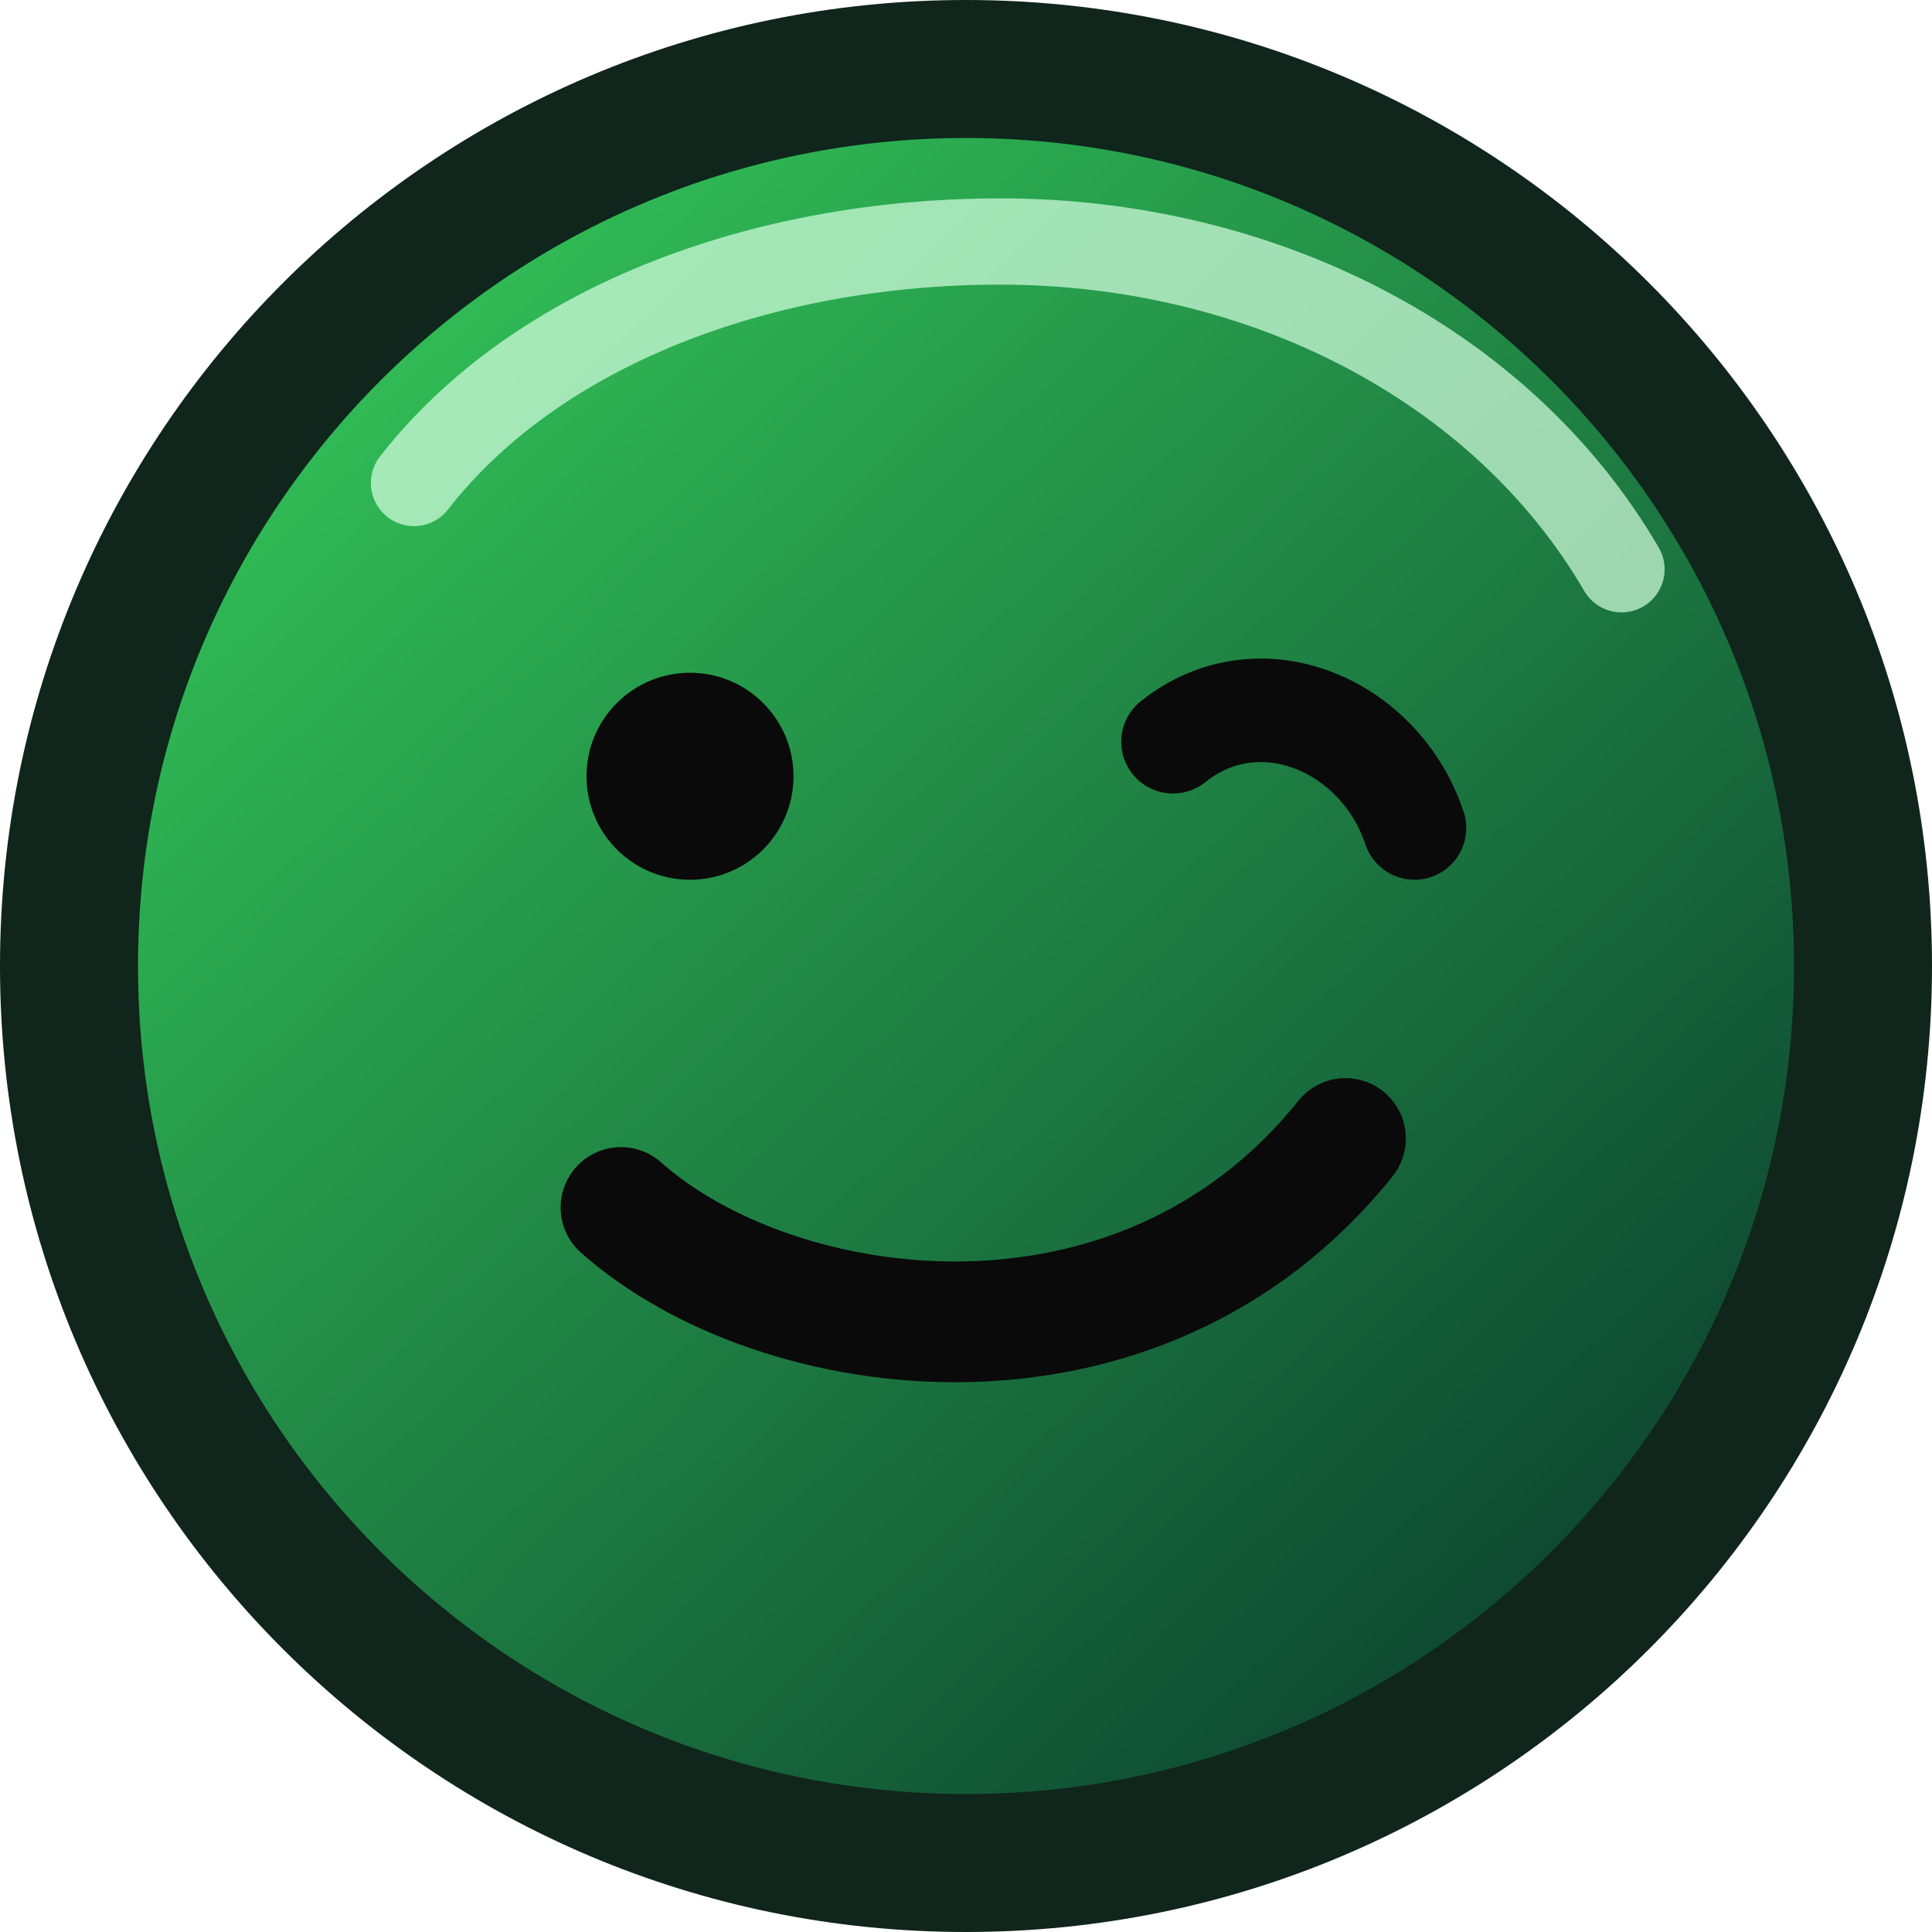
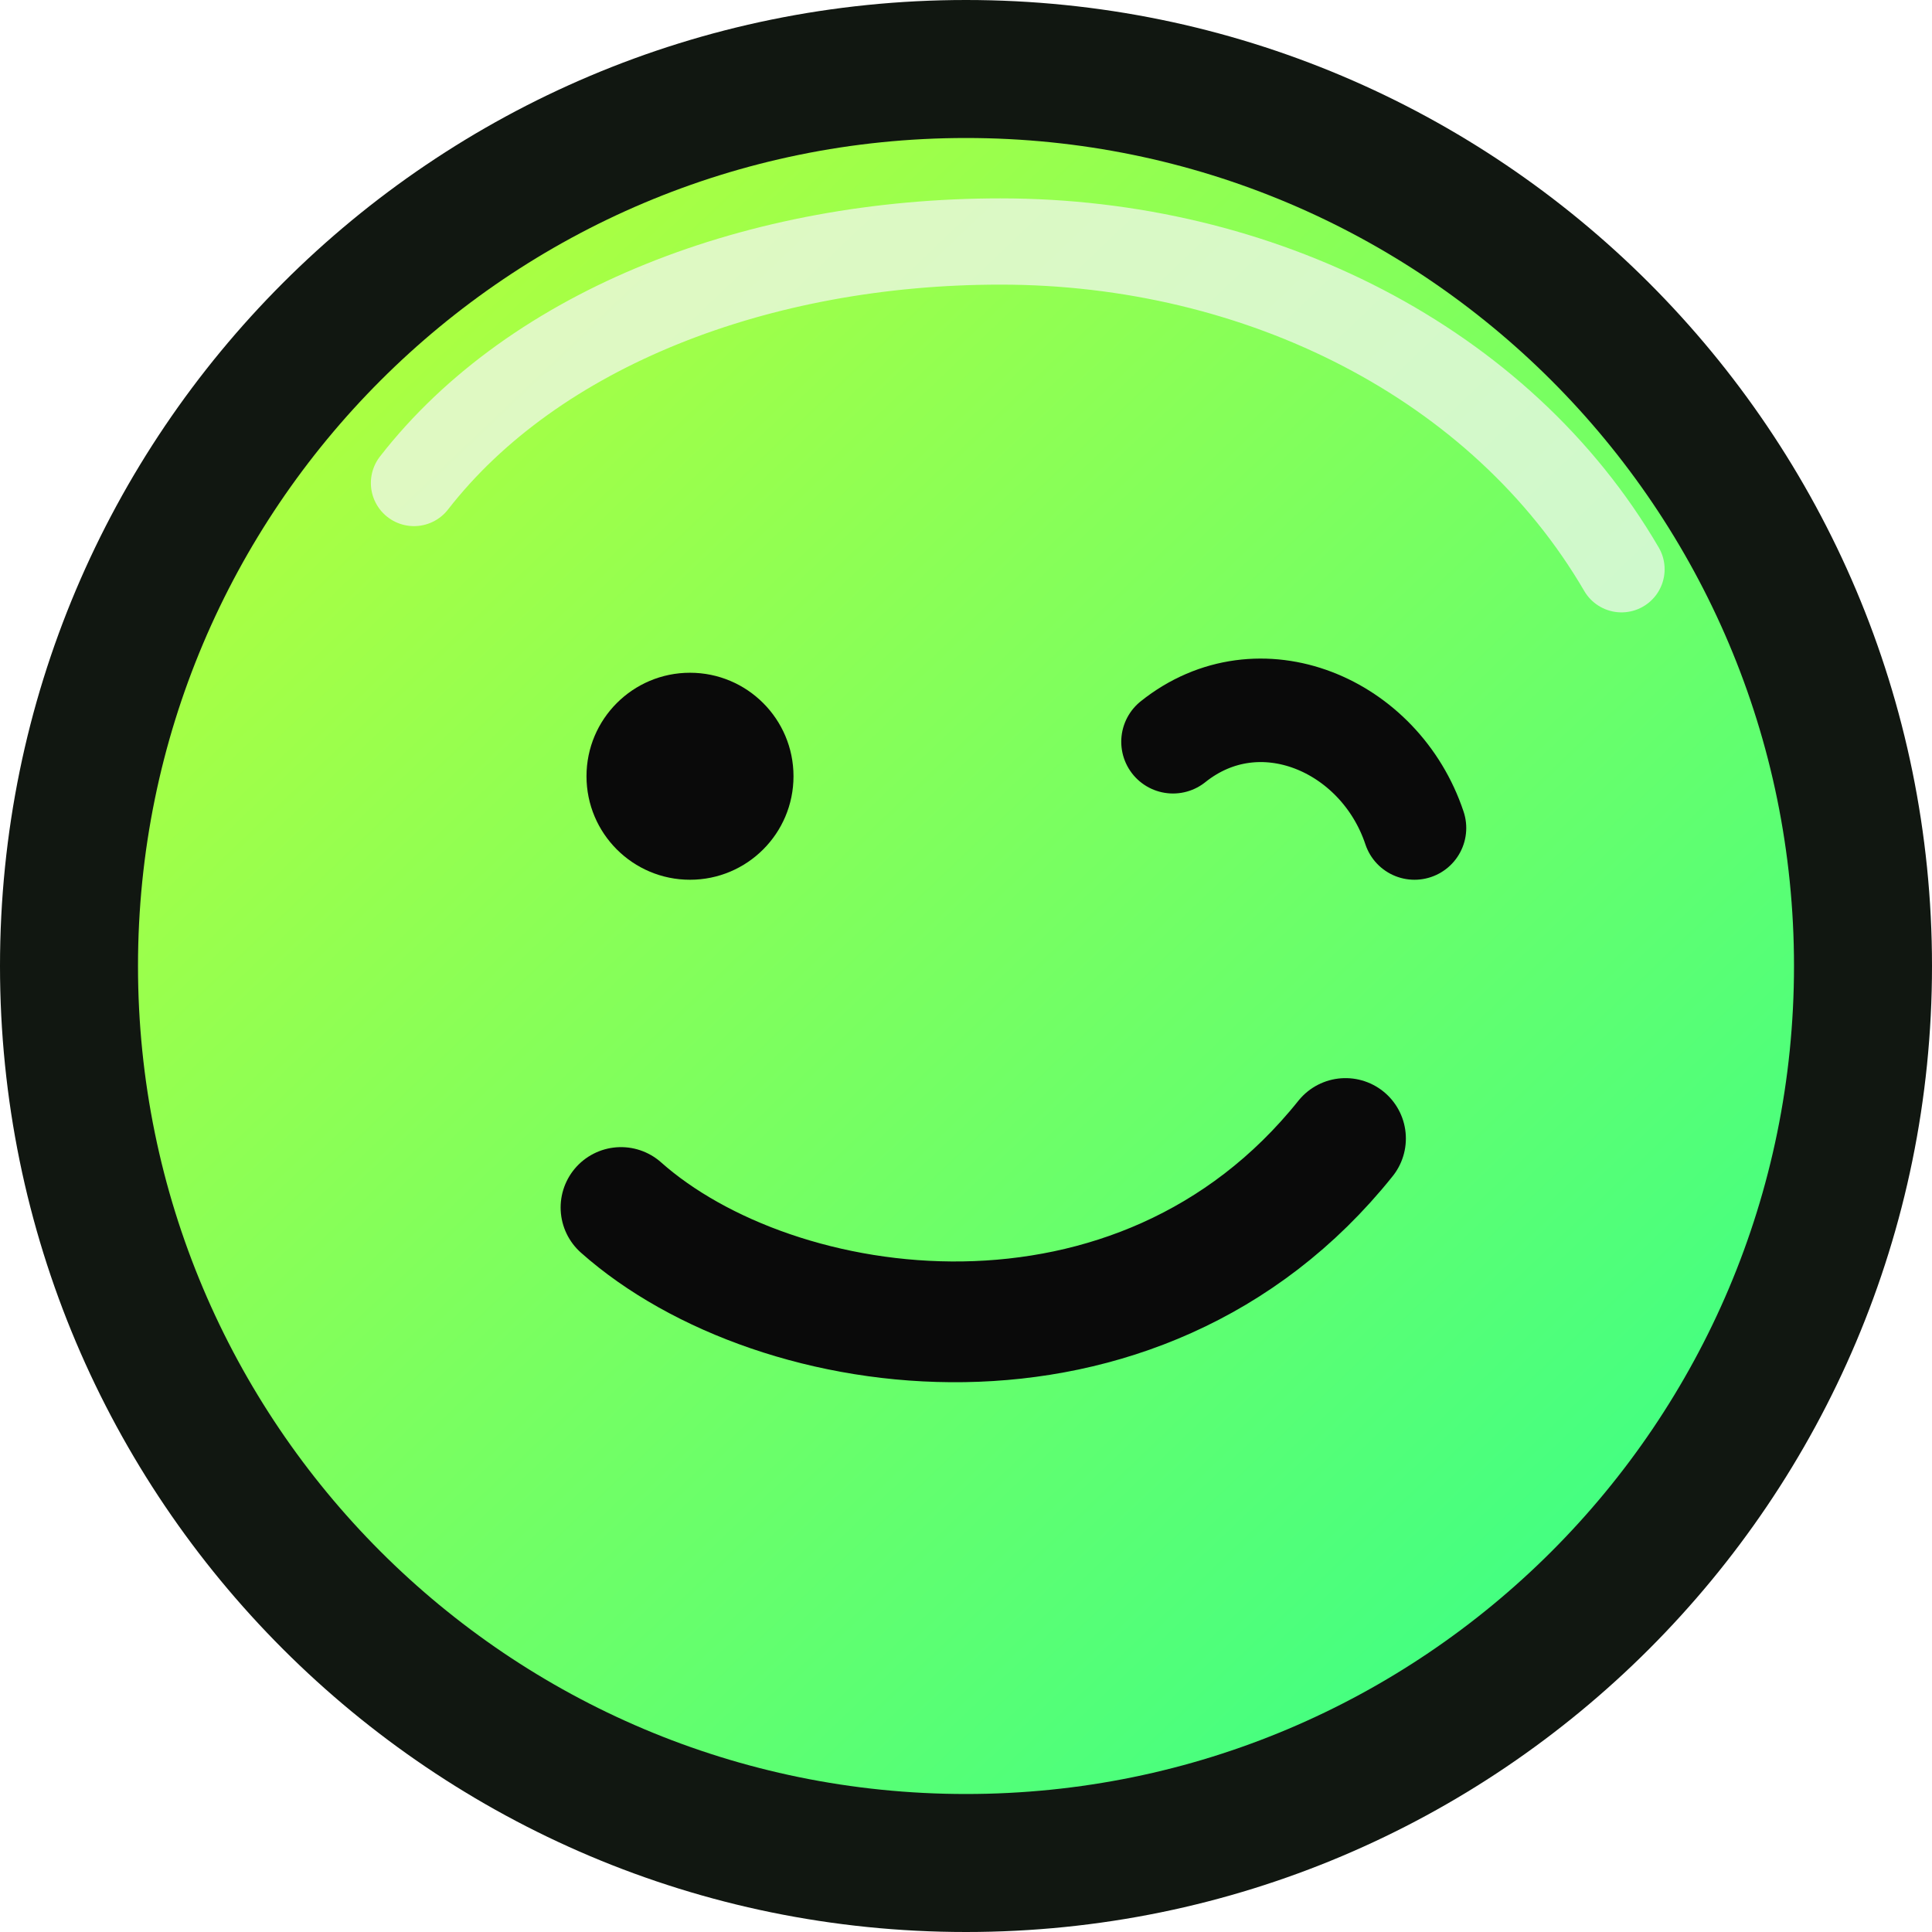
<svg xmlns="http://www.w3.org/2000/svg" width="112" height="112" viewBox="0 0 112 112" fill="none">
-   <rect width="112" height="112" rx="56" fill="#10251B" />
+   <rect width="112" height="112" rx="56" fill="#111711" />
  <circle cx="56" cy="56" r="48" fill="url(#paint0_linear)" />
  <circle cx="40" cy="45" r="6" fill="#0A0A0A" />
  <path d="M68 43C73 39 80 42 82 48" stroke="#0A0A0A" stroke-width="6" stroke-linecap="round" />
  <path d="M36 70C45 78 66 81 78 66" stroke="#0A0A0A" stroke-width="7" stroke-linecap="round" />
-   <path d="M24 28C31 19 44 14 58 14C73 14 87 21 94 33" stroke="#D5FFE1" stroke-width="5" stroke-linecap="round" opacity=".7" />
+   <path d="M24 28C31 19 44 14 58 14C73 14 87 21 94 33" stroke="#F5F7F2" stroke-width="5" stroke-linecap="round" opacity=".72" />
  <defs>
    <linearGradient id="paint0_linear" x1="16" y1="12" x2="98" y2="98" gradientUnits="userSpaceOnUse">
-       <stop stop-color="#34C759" />
-       <stop offset="1" stop-color="#0A3D2E" />
+       <stop stop-color="#B6FF3B" />
+       <stop offset="1" stop-color="#39FF88" />
    </linearGradient>
  </defs>
</svg>
